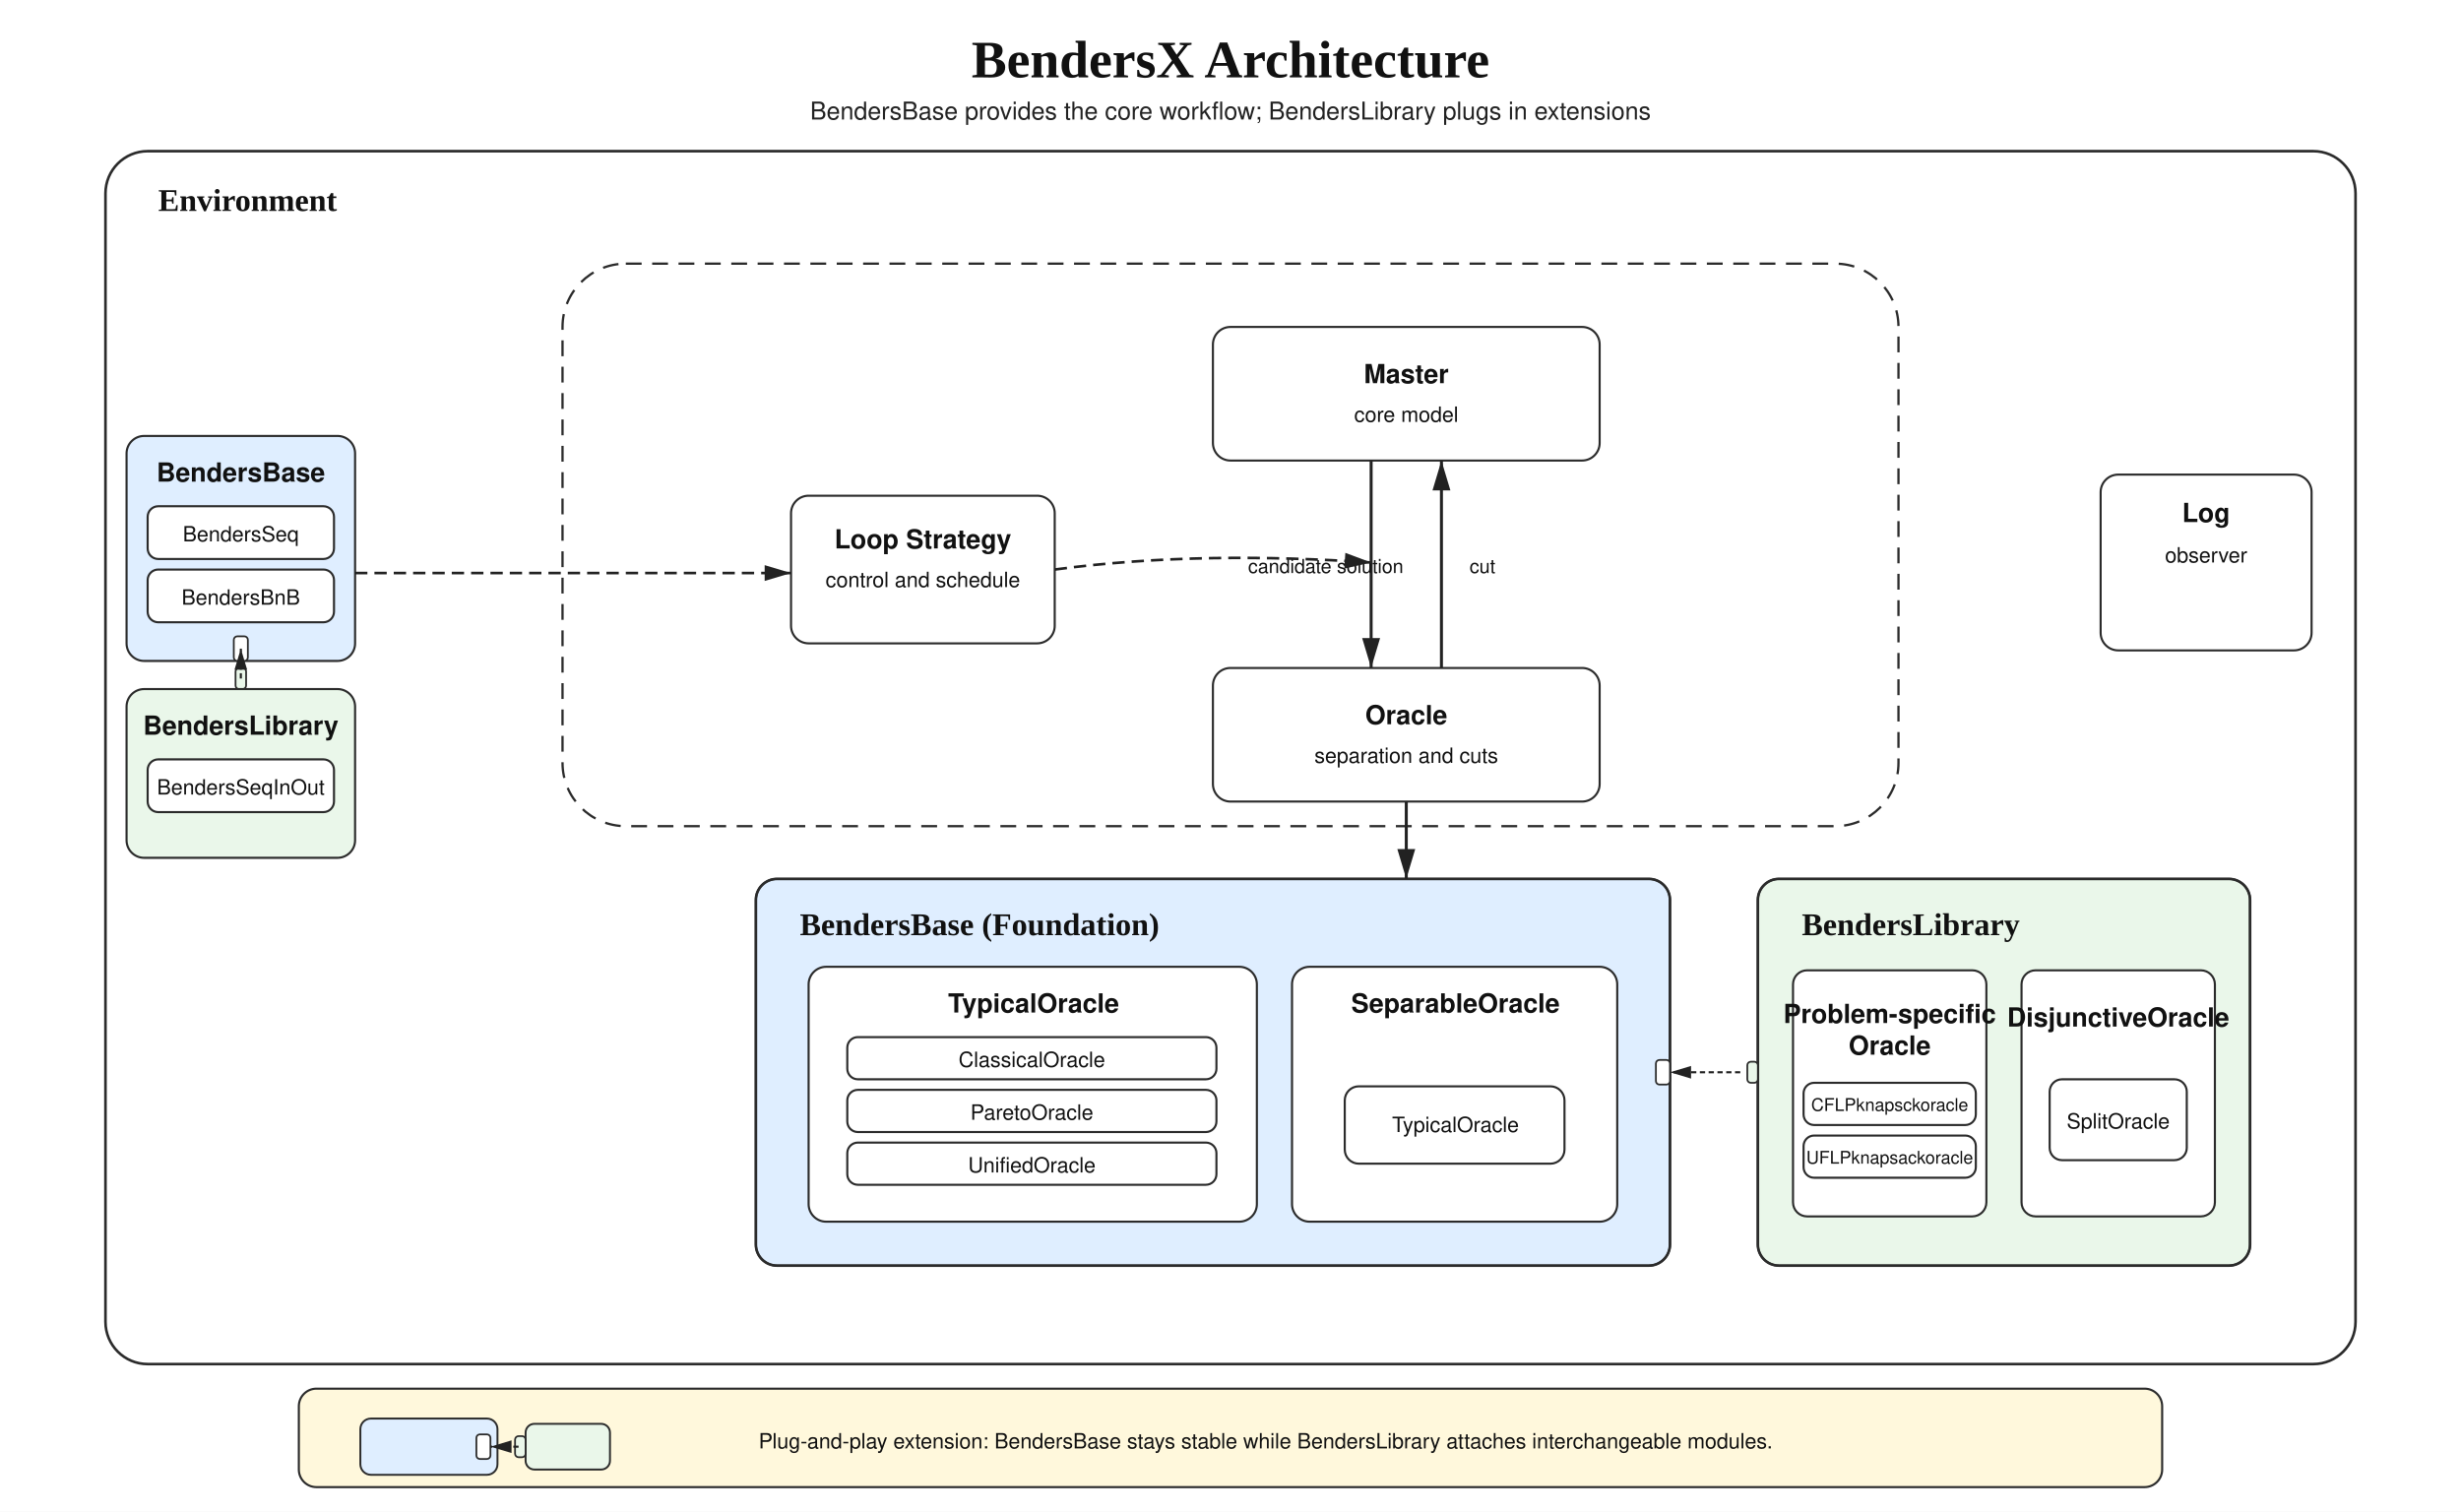
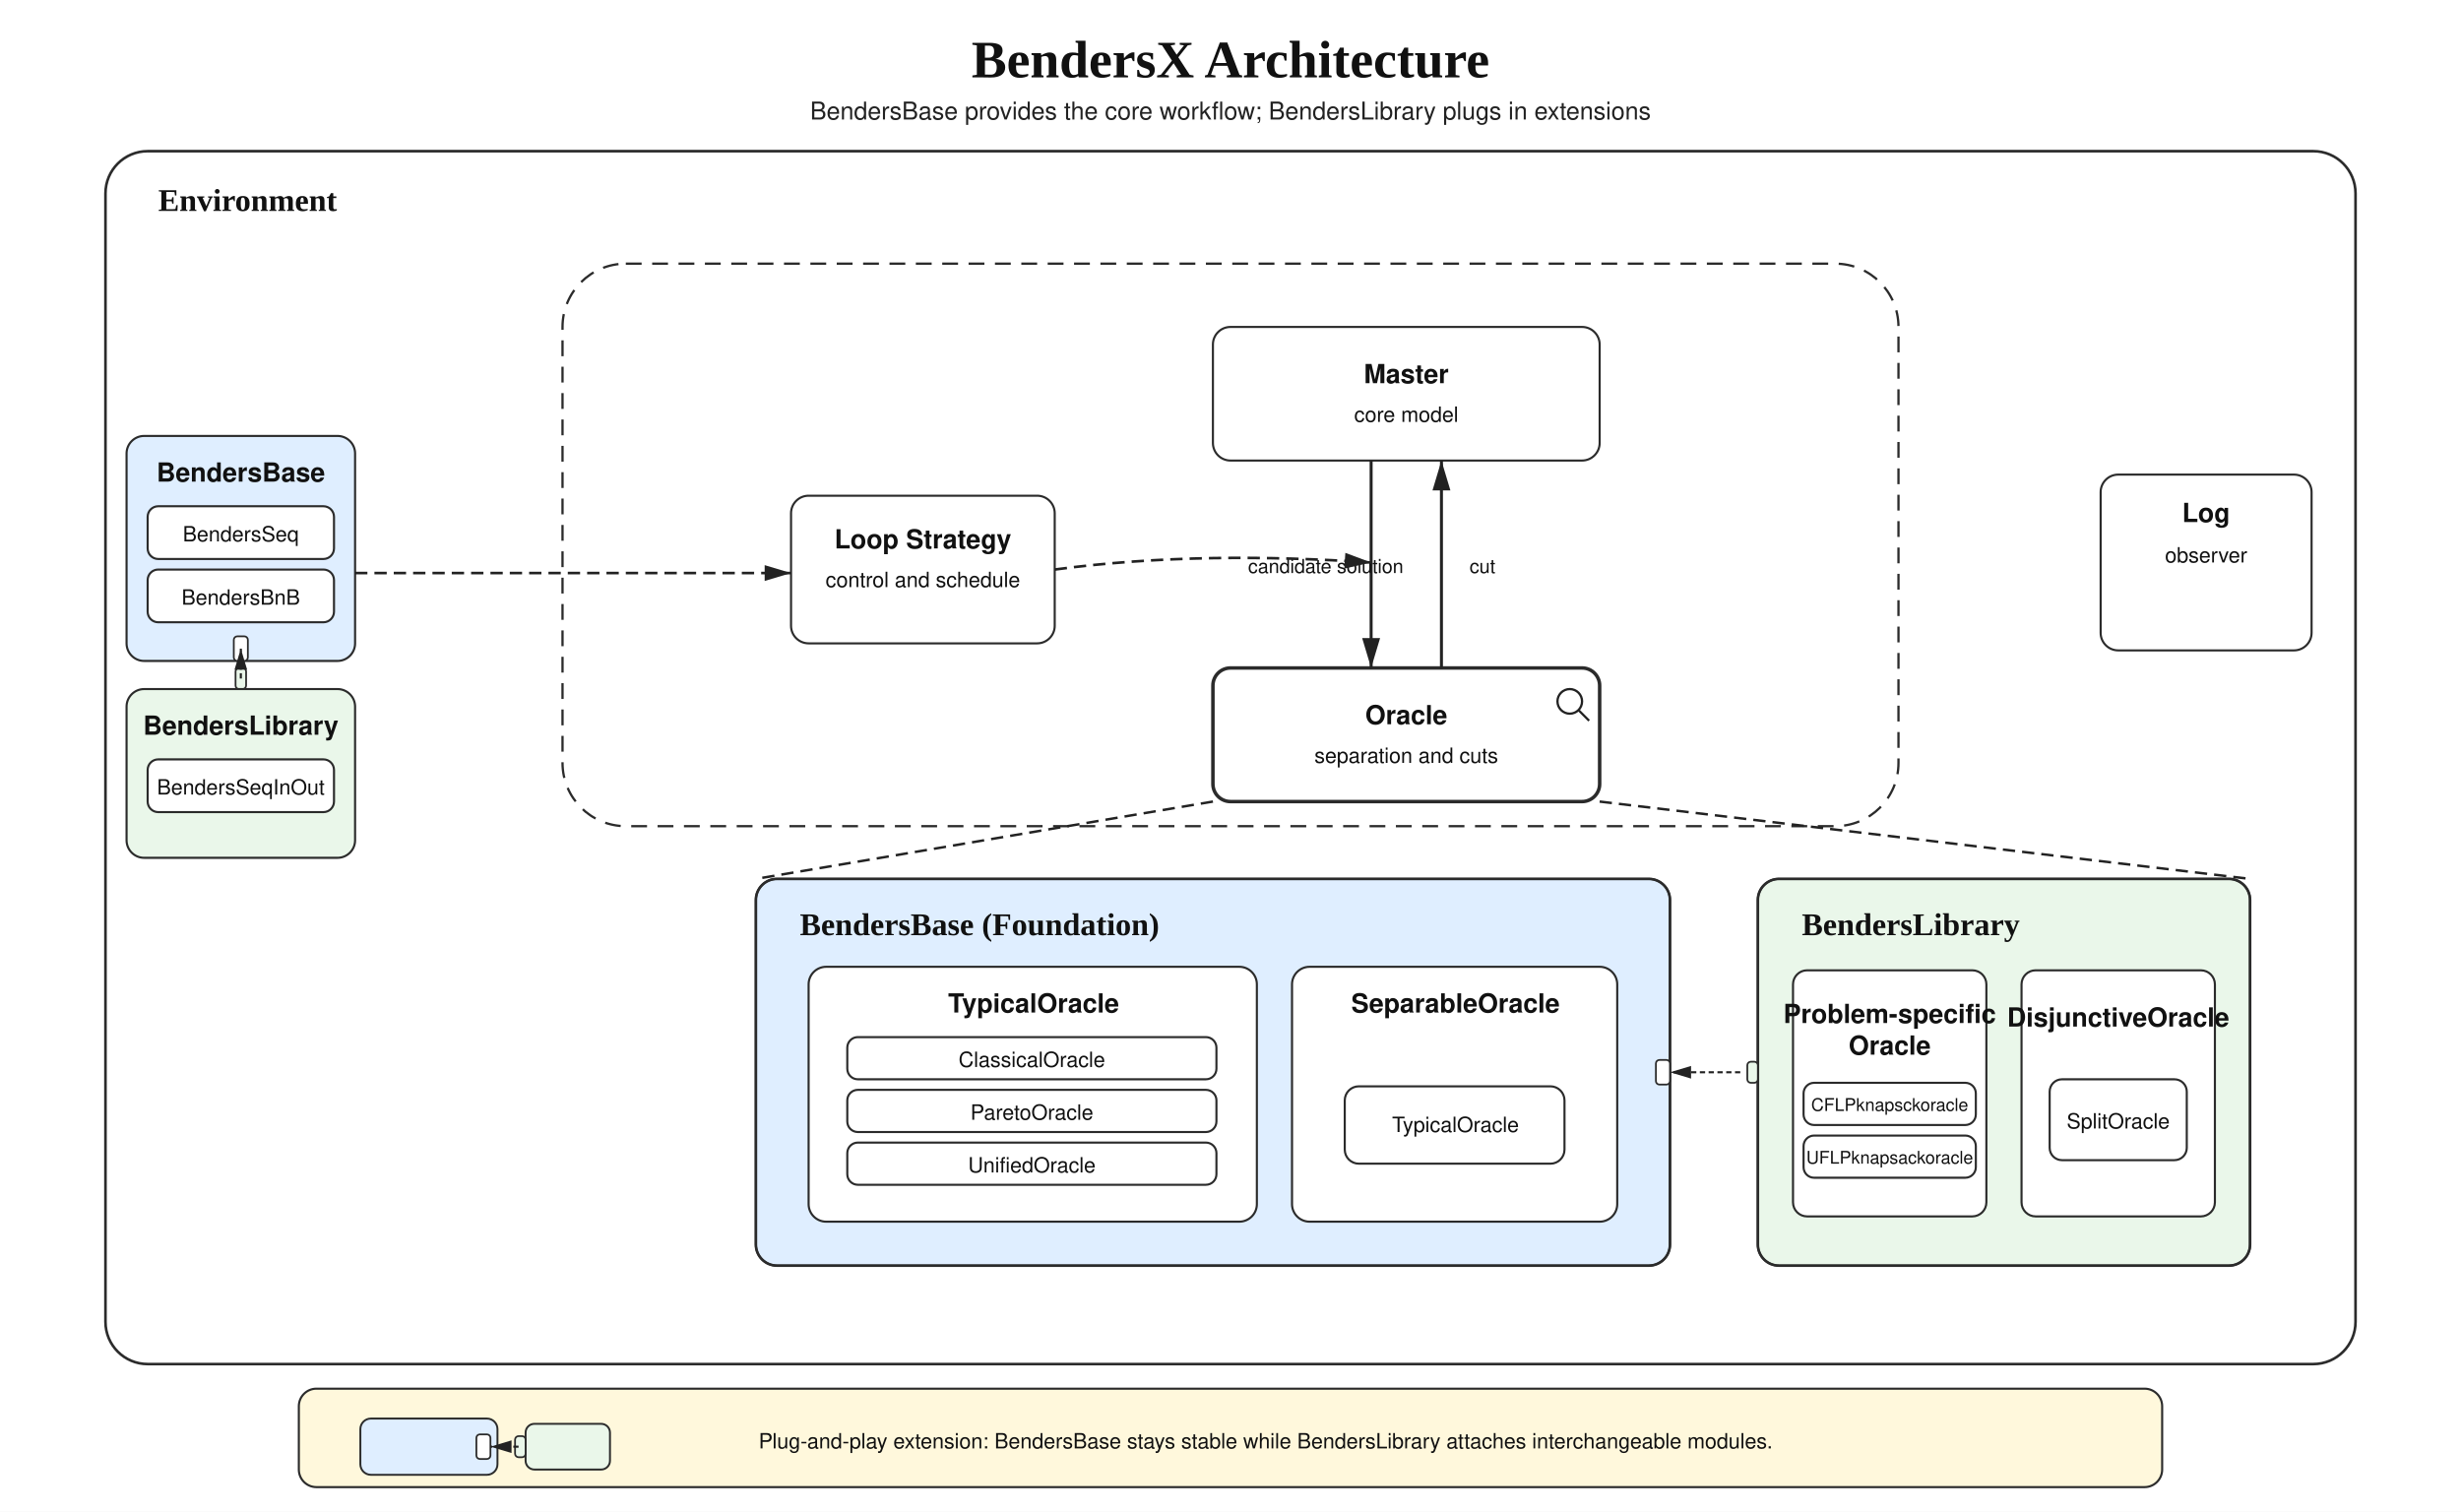
<svg xmlns="http://www.w3.org/2000/svg" width="1400" height="860" viewBox="0 0 1400 860">
  <defs>
    <style>
      .title { font-family: "Times New Roman", Times, serif; font-size: 30px; font-weight: 700; fill: #111; }
      .subtitle { font-family: "Helvetica", Arial, sans-serif; font-size: 14px; fill: #222; }
      .cluster-title { font-family: "Times New Roman", Times, serif; font-size: 18px; font-weight: 700; fill: #111; }
      .box-title { font-family: "Helvetica", Arial, sans-serif; font-size: 15px; font-weight: 700; fill: #111; }
      .box-text { font-family: "Helvetica", Arial, sans-serif; font-size: 12px; fill: #111; }
      .label { font-family: "Helvetica", Arial, sans-serif; font-size: 11px; fill: #111; }
      .outer { fill: none; stroke: #2b2b2b; stroke-width: 1.5; }
      .loop { fill: #fff; stroke: #2b2b2b; stroke-width: 1.3; stroke-dasharray: 9 6; }
      .base { fill: #dfeeff; stroke: #2b2b2b; stroke-width: 1.2; }
      .ext { fill: #eaf7ea; stroke: #2b2b2b; stroke-width: 1.2; }
      .box { fill: #fff; stroke: #2b2b2b; stroke-width: 1.2; }
      .band { fill: #fff8dc; stroke: #2b2b2b; stroke-width: 1.2; }
      .arrow { stroke: #222; stroke-width: 1.7; fill: none; marker-end: url(#arrow); }
      .arrow-dashed { stroke: #222; stroke-width: 1.5; fill: none; stroke-dasharray: 7 4; marker-end: url(#arrow); }
+       .zoom-line { stroke: #222; stroke-width: 1.4; fill: none; stroke-dasharray: 7 4; }
    </style>
    <marker id="arrow" markerWidth="10" markerHeight="10" refX="10" refY="3" orient="auto" markerUnits="strokeWidth">
      <path d="M0,0 L10,3 L0,6 Z" fill="#222" />
    </marker>
  </defs>
  <rect x="0" y="0" width="1400" height="860" fill="#fff" />
  <text x="700" y="44" text-anchor="middle" class="title">BendersX Architecture</text>
  <text x="700" y="68" text-anchor="middle" class="subtitle">BendersBase provides the core workflow; BendersLibrary plugs in extensions</text>
  <rect x="60" y="86" width="1280" height="690" rx="24" class="outer" />
  <text x="90" y="120" class="cluster-title">Environment</text>
  <rect x="320" y="150" width="760" height="320" rx="36" class="loop" />
  <rect x="690" y="186" width="220" height="76" rx="10" class="box" />
  <text x="800" y="218" text-anchor="middle" class="box-title">Master</text>
  <text x="800" y="240" text-anchor="middle" class="box-text">core model</text>
  <rect x="450" y="282" width="150" height="84" rx="10" class="box" />
  <text x="525" y="312" text-anchor="middle" class="box-title">Loop Strategy</text>
  <text x="525" y="334" text-anchor="middle" class="box-text">control and schedule</text>
-   <rect x="690" y="380" width="220" height="76" rx="10" class="box" />
+   <rect x="690" y="380" width="220" height="76" rx="10" class="box" style="stroke-width:2.0" />
  <text x="800" y="412" text-anchor="middle" class="box-title">Oracle</text>
  <text x="800" y="434" text-anchor="middle" class="box-text">separation and cuts</text>
+   <circle cx="893" cy="399" r="7" fill="none" stroke="#222" stroke-width="1.3" />
+   <path d="M898,404 L904,410" stroke="#222" stroke-width="1.3" fill="none" />
  <rect x="1195" y="270" width="120" height="100" rx="10" class="box" />
  <text x="1255" y="297" text-anchor="middle" class="box-title">Log</text>
  <text x="1255" y="320" text-anchor="middle" class="box-text">observer</text>
  <path d="M780,262 L780,380" class="arrow" />
  <text x="710" y="326" class="label">candidate solution</text>
  <path d="M820,380 L820,262" class="arrow" />
  <text x="836" y="326" class="label">cut</text>
  <path d="M600,324 C660,316 720,316 780,320" class="arrow-dashed" />
  <rect x="72" y="248" width="130" height="128" rx="10" class="base" />
  <text x="137" y="274" text-anchor="middle" class="box-title">BendersBase</text>
  <rect x="84" y="288" width="106" height="30" rx="6" class="box" />
  <text x="137" y="308" text-anchor="middle" class="box-text">BendersSeq</text>
  <rect x="84" y="324" width="106" height="30" rx="6" class="box" />
  <text x="137" y="344" text-anchor="middle" class="box-text">BendersBnB</text>
  <rect x="133" y="362" width="8" height="14" rx="2" fill="#fff" stroke="#2b2b2b" stroke-width="1.0" />
  <rect x="134" y="380" width="6" height="12" rx="2" fill="#eaf7ea" stroke="#2b2b2b" stroke-width="1.0" />
  <path d="M137,386 L137,369" stroke="#222" stroke-width="1.2" stroke-dasharray="3 2" fill="none" marker-end="url(#arrow)" />
  <rect x="72" y="392" width="130" height="96" rx="10" class="ext" />
  <text x="137" y="418" text-anchor="middle" class="box-title">BendersLibrary</text>
  <rect x="84" y="432" width="106" height="30" rx="6" class="box" />
  <text x="137" y="452" text-anchor="middle" class="box-text">BendersSeqInOut</text>
  <rect x="430" y="500" width="520" height="220" rx="12" class="base" />
  <rect x="430" y="500" width="520" height="220" rx="12" class="outer" fill="none" />
  <rect x="942" y="603" width="8" height="14" rx="2" fill="#fff" stroke="#2b2b2b" stroke-width="1.0" />
  <text x="455" y="532" class="cluster-title">BendersBase (Foundation)</text>
  <rect x="460" y="550" width="255" height="145" rx="10" class="box" />
  <text x="588" y="576" text-anchor="middle" class="box-title">TypicalOracle</text>
  <rect x="482" y="590" width="210" height="24" rx="6" class="box" />
  <text x="587" y="607" text-anchor="middle" class="box-text">ClassicalOracle</text>
  <rect x="482" y="620" width="210" height="24" rx="6" class="box" />
  <text x="587" y="637" text-anchor="middle" class="box-text">ParetoOracle</text>
  <rect x="482" y="650" width="210" height="24" rx="6" class="box" />
  <text x="587" y="667" text-anchor="middle" class="box-text">UnifiedOracle</text>
  <rect x="735" y="550" width="185" height="145" rx="10" class="box" />
  <text x="828" y="576" text-anchor="middle" class="box-title">SeparableOracle</text>
  <rect x="765" y="618" width="125" height="44" rx="8" class="box" />
  <text x="828" y="644" text-anchor="middle" class="box-text">TypicalOracle</text>
  <rect x="1000" y="500" width="280" height="220" rx="12" class="ext" />
  <rect x="1000" y="500" width="280" height="220" rx="12" class="outer" fill="none" />
  <rect x="994" y="604" width="6" height="12" rx="2" fill="#eaf7ea" stroke="#2b2b2b" stroke-width="1.0" />
  <path d="M990,610 L950,610" stroke="#222" stroke-width="1.2" stroke-dasharray="3 2" fill="none" marker-end="url(#arrow)" />
  <text x="1025" y="532" class="cluster-title">BendersLibrary</text>
  <rect x="1020" y="552" width="110" height="140" rx="8" class="box" />
  <text x="1075" y="582" text-anchor="middle" class="box-title">Problem-specific</text>
  <text x="1075" y="600" text-anchor="middle" class="box-title">Oracle</text>
  <rect x="1026" y="616" width="98" height="24" rx="6" class="box" />
  <text x="1075" y="632" text-anchor="middle" class="label" style="font-size:10px;">CFLPknapsckoracle</text>
  <rect x="1026" y="646" width="98" height="24" rx="6" class="box" />
  <text x="1075" y="662" text-anchor="middle" class="label" style="font-size:10px;">UFLPknapsackoracle</text>
  <rect x="1150" y="552" width="110" height="140" rx="8" class="box" />
  <text x="1205" y="584" text-anchor="middle" class="box-title">DisjunctiveOracle</text>
  <rect x="1166" y="614" width="78" height="46" rx="7" class="box" />
  <text x="1205" y="642" text-anchor="middle" class="box-text">SplitOracle</text>
  <path d="M202,326 L450,326" class="arrow-dashed" />
-   <path d="M800,456 L800,500" class="arrow" />
+   <path d="M690,456 L430,500" class="zoom-line" />
+   <path d="M910,456 L1280,500" class="zoom-line" />
  <rect x="170" y="790" width="1060" height="56" rx="10" class="band" />
  <g transform="translate(205,799)">
    <rect x="0" y="8" width="78" height="32" rx="6" fill="#dfeeff" stroke="#2b2b2b" stroke-width="1.1" />
    <rect x="66" y="17" width="8" height="14" rx="2" fill="#fff" stroke="#2b2b2b" stroke-width="1.0" />
    <rect x="94" y="11" width="48" height="26" rx="5" fill="#eaf7ea" stroke="#2b2b2b" stroke-width="1.1" />
    <rect x="88" y="18" width="6" height="12" rx="2" fill="#eaf7ea" stroke="#2b2b2b" stroke-width="1.0" />
    <path d="M90,24 L74,24" stroke="#222" stroke-width="1.2" stroke-dasharray="3 2" fill="none" marker-end="url(#arrow)" />
  </g>
  <text x="720" y="824" text-anchor="middle" class="box-text">Plug-and-play extension: BendersBase stays stable while BendersLibrary attaches interchangeable modules.</text>
</svg>
